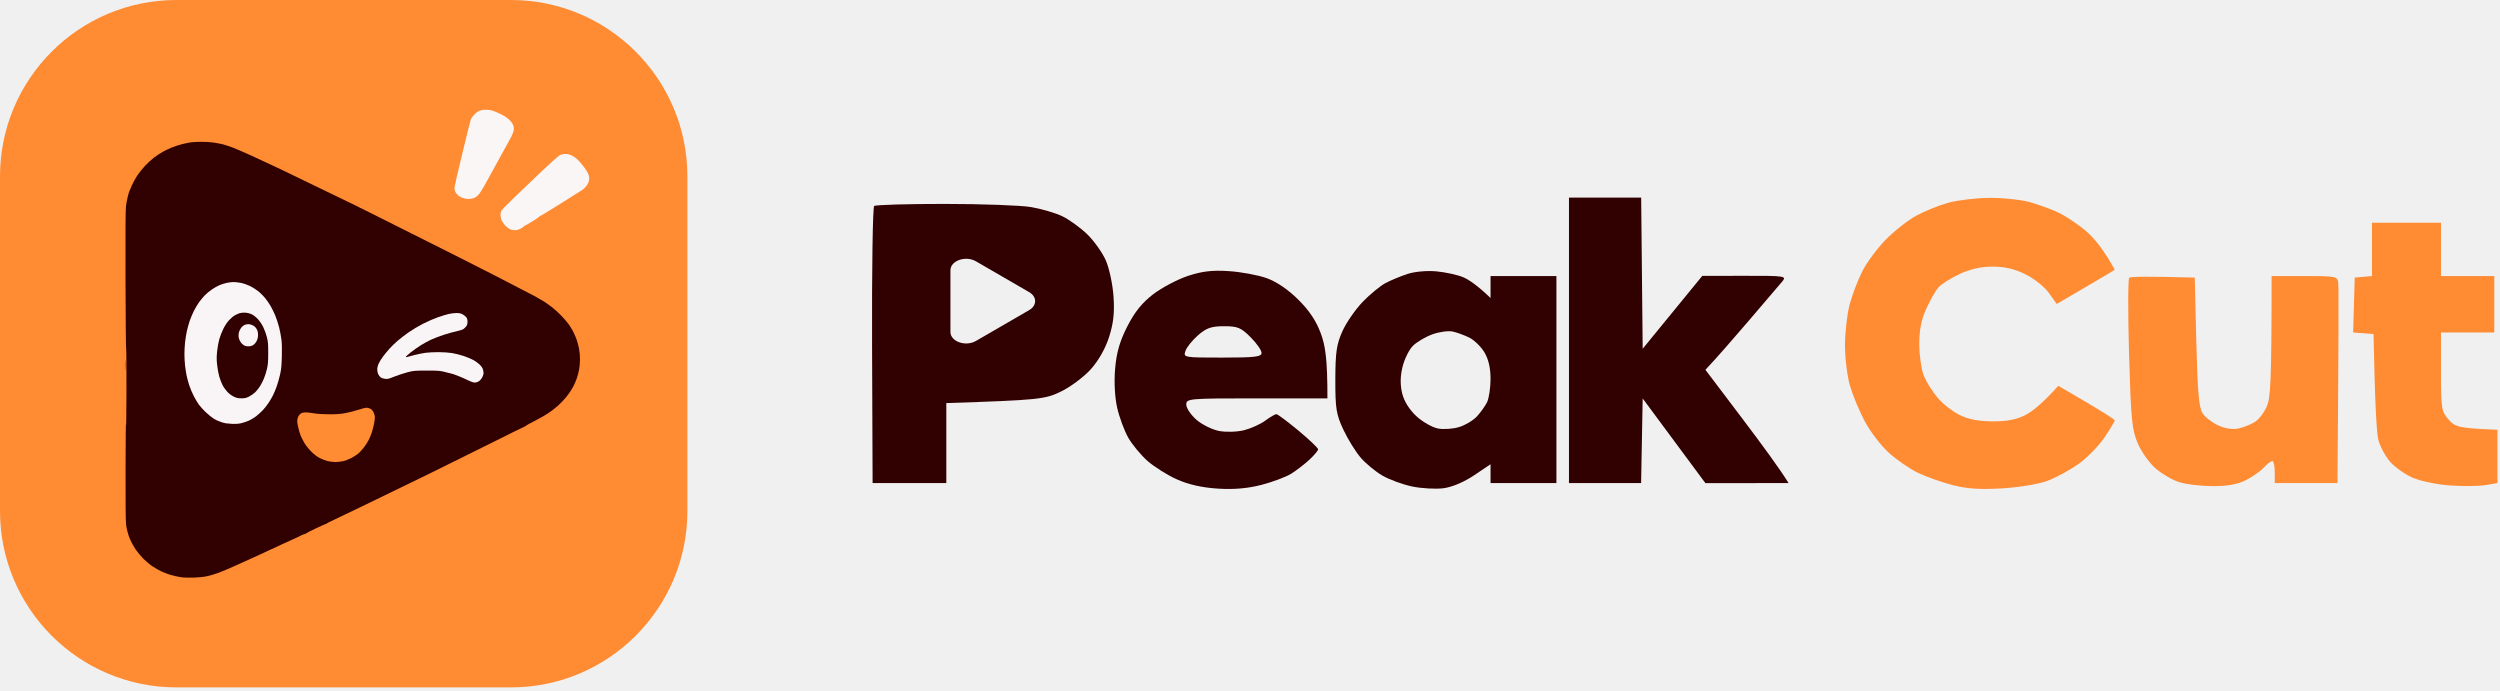
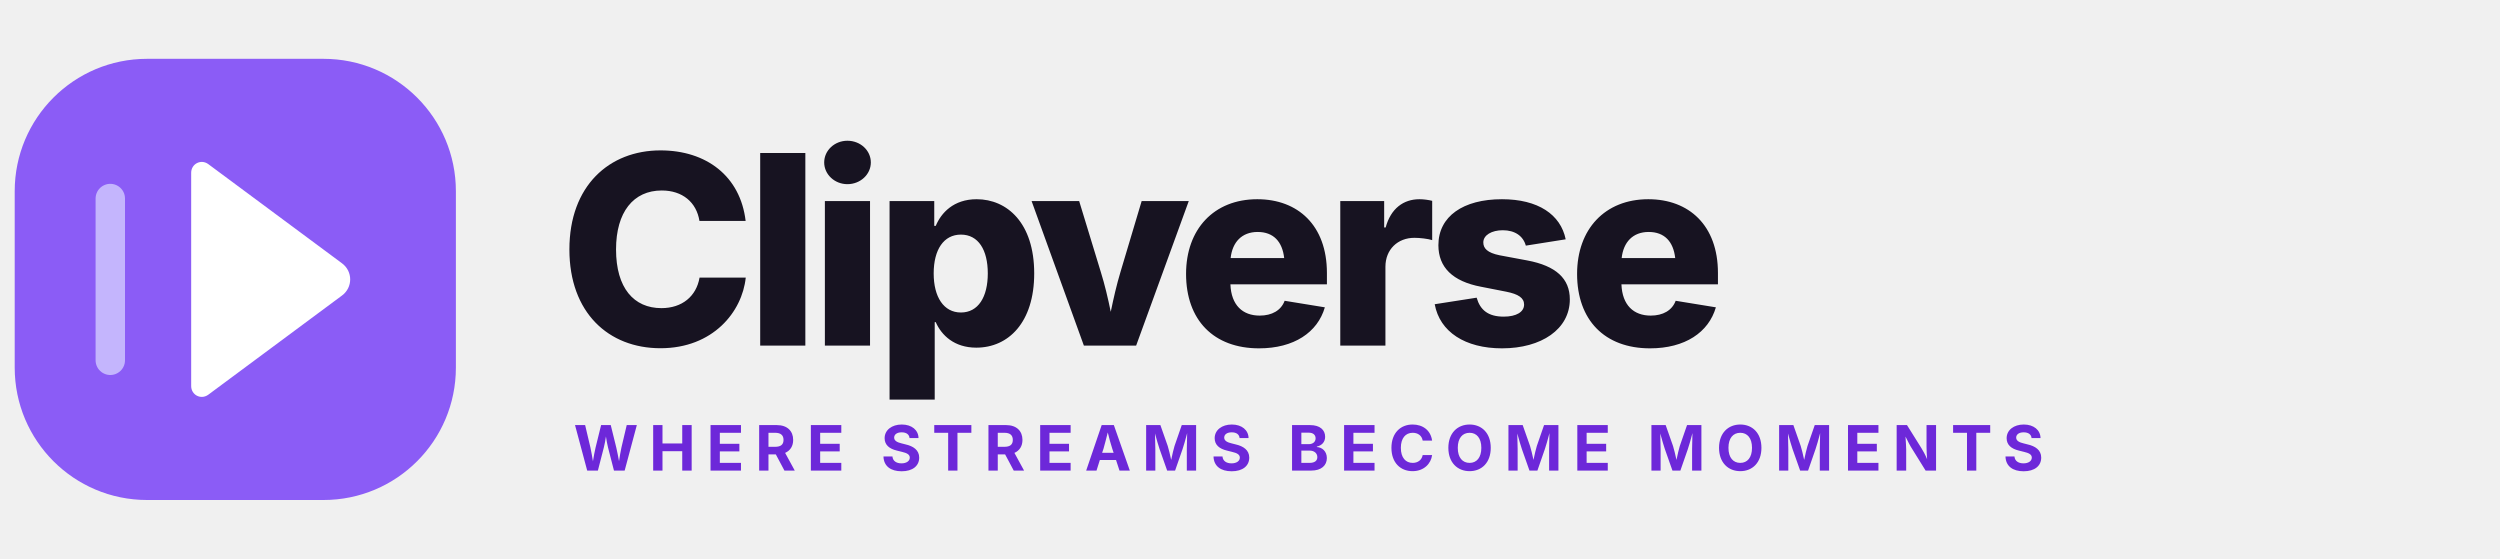
- <svg xmlns="http://www.w3.org/2000/svg" width="797" height="220" viewBox="0 0 797 220" fill="none">
-   <path d="M378.686 87.97C383.186 86.48 386.436 86.09 391.686 86.43C395.536 86.67 400.936 87.67 403.686 88.63C406.886 89.76 410.536 92.211 413.806 95.44C417.346 98.93 419.596 102.28 421.056 106.25C422.526 110.22 423.186 114.32 423.186 127H400.686C378.857 127 378.186 127.06 378.186 129C378.186 130.1 379.646 132.27 381.436 133.83C383.226 135.38 386.486 136.99 388.686 137.4C390.906 137.82 394.466 137.7 396.686 137.13C398.886 136.57 401.926 135.18 403.436 134.05C404.945 132.921 406.525 132.021 406.936 132.04C407.347 132.061 410.507 134.421 413.966 137.29C417.416 140.16 420.226 142.84 420.216 143.25C420.196 143.66 418.946 145.15 417.436 146.55C415.926 147.95 413.336 149.95 411.686 150.99C410.035 152.03 405.755 153.64 402.186 154.57C397.716 155.72 393.345 156.099 388.186 155.77C383.206 155.449 378.836 154.46 375.186 152.82C372.156 151.47 367.946 148.81 365.806 146.93C363.676 145.04 360.916 141.7 359.666 139.5C358.426 137.3 356.847 133.03 356.157 130C355.397 126.66 355.136 121.75 355.506 117.5C355.936 112.39 356.996 108.75 359.396 104.04C361.726 99.46 364.146 96.46 367.686 93.769C370.436 91.68 375.386 89.07 378.686 87.97ZM390.226 104C386.206 104 384.636 104.54 381.976 106.84C380.166 108.41 378.346 110.66 377.936 111.84C377.196 113.98 377.317 114 389.686 114C400.125 114 402.186 113.75 402.186 112.5C402.186 111.68 400.616 109.43 398.686 107.5C395.626 104.44 394.566 104 390.226 104Z" fill-rule="evenodd" clip-rule="evenodd" fill="#310001" />
-   <path d="M448.686 87.34C450.996 86.58 454.906 86.23 457.936 86.51C460.826 86.78 464.646 87.62 466.436 88.37C468.226 89.12 470.926 90.92 475.186 95V88H496.186V154H475.186V148L469.936 151.53C466.736 153.68 462.926 155.29 460.186 155.65C457.716 155.97 453.216 155.72 450.186 155.09C447.156 154.45 442.886 152.889 440.686 151.6C438.486 150.32 435.377 147.749 433.777 145.89C432.177 144.02 429.697 140.03 428.277 137C425.997 132.16 425.686 130.24 425.706 121C425.726 112.24 426.106 109.67 428.006 105.5C429.256 102.75 432.177 98.55 434.487 96.17C436.796 93.79 440.036 91.13 441.686 90.25C443.336 89.38 446.486 88.07 448.686 87.34ZM463.186 105.71C461.816 105.39 458.885 105.78 456.686 106.57C454.486 107.36 451.676 109.02 450.436 110.25C449.196 111.49 447.706 114.53 447.117 117C446.377 120.07 446.356 122.77 447.036 125.5C447.656 127.98 449.397 130.74 451.617 132.75C453.576 134.54 456.646 136.27 458.436 136.61C460.226 136.95 463.266 136.739 465.186 136.14C467.116 135.55 469.646 134.04 470.816 132.78C471.976 131.53 473.446 129.49 474.066 128.25C474.676 127.01 475.186 123.64 475.186 120.75C475.179 117.25 474.512 114.417 473.186 112.25C472.086 110.46 469.946 108.39 468.436 107.64C466.926 106.89 464.566 106.02 463.186 105.71Z" fill-rule="evenodd" clip-rule="evenodd" fill="#310001" />
-   <path d="M523.686 111.18L542.686 87.95L556.186 87.93C569.055 87.91 569.616 87.99 568.206 89.71C567.386 90.69 562.476 96.45 557.286 102.5C552.107 108.55 546.916 114.49 543.686 117.89L555.266 133.2C561.636 141.61 567.596 149.74 570.186 154L543.686 154.03L523.686 127.03L523.186 154H500.186V63H523.206L523.686 111.18Z" fill="#310001" />
-   <path d="M301.106 65.01C312.975 65.01 325.385 65.46 328.686 66.01C331.986 66.57 336.486 67.89 338.686 68.95C340.886 70.02 344.457 72.6 346.617 74.69C348.776 76.79 351.437 80.53 352.527 83C353.617 85.47 354.727 90.65 354.987 94.5C355.347 99.67 354.976 103.05 353.576 107.43C352.386 111.16 350.196 115 347.686 117.78C345.486 120.21 341.216 123.39 338.186 124.85C333.166 127.269 331.345 127.54 301.686 128.5V154H278.186L278.016 110.17C277.926 86.067 278.226 66.041 278.686 65.67C279.148 65.3 289.238 65 301.106 65.01ZM311.121 83.299C307.84 81.398 303 83.103 303 86.161V105.839C303 108.896 307.84 110.602 311.121 108.701L328.106 98.862C330.631 97.399 330.631 94.601 328.106 93.138L311.121 83.299Z" fill-rule="evenodd" clip-rule="evenodd" fill="#310001" />
-   <path d="M634.186 63.08C638.306 63.05 643.936 63.61 646.686 64.33C649.436 65.05 653.706 66.59 656.186 67.76C658.666 68.93 662.706 71.65 665.186 73.81C667.666 75.97 670.696 79.6 674.186 86L671.936 87.37C670.695 88.131 666.534 90.581 655.686 96.91L653.186 93.39C651.806 91.46 648.436 88.77 645.686 87.43C642.196 85.71 639.026 84.98 635.186 85C631.536 85.01 628.006 85.811 624.686 87.37C621.936 88.66 618.927 90.571 617.996 91.611C617.066 92.651 615.296 95.75 614.066 98.5C612.446 102.09 611.837 105.33 611.867 110C611.897 113.57 612.587 118.07 613.407 120C614.217 121.93 616.187 125.02 617.786 126.89C619.376 128.75 622.486 131.18 624.686 132.28C627.436 133.66 630.716 134.3 635.186 134.33C639.826 134.35 642.826 133.77 645.686 132.31C647.886 131.18 651.146 128.62 656.186 123L665.157 128.25C670.086 131.14 674.146 133.72 674.176 134C674.206 134.28 672.756 136.7 670.956 139.39C669.156 142.08 665.436 145.9 662.686 147.87C659.936 149.84 655.436 152.28 652.686 153.3C649.836 154.35 643.605 155.38 638.186 155.7C631.146 156.11 627.066 155.84 622.436 154.63C618.996 153.73 614.066 151.99 611.476 150.75C608.886 149.51 604.726 146.66 602.226 144.401C599.726 142.151 596.267 137.65 594.536 134.401C592.797 131.161 590.657 126.03 589.777 123C588.887 119.97 588.176 114.13 588.186 110C588.196 105.88 588.876 100.03 589.686 97C590.496 93.97 592.307 89.25 593.697 86.5C595.077 83.75 598.406 79.25 601.086 76.5C603.756 73.75 608.136 70.29 610.816 68.81C613.496 67.33 618.166 65.44 621.186 64.62C624.206 63.8 630.056 63.11 634.186 63.08Z" fill="#FF8B33" />
-   <path d="M734.686 88C744.835 88 745.196 88.08 745.436 90.25C745.576 91.49 745.576 106.341 745.186 154H725.186V150.5C725.186 148.571 724.846 146.991 724.436 146.97C724.025 146.951 722.785 147.901 721.686 149.07C720.586 150.25 717.996 152.061 715.936 153.111C713.346 154.41 710.095 154.991 705.436 154.981C701.726 154.971 696.936 154.411 694.796 153.731C692.646 153.061 689.276 151.11 687.296 149.42C685.306 147.73 682.726 144.13 681.556 141.42C679.666 137.05 679.347 133.86 678.737 112.8C678.367 99.773 678.396 88.844 678.816 88.52C679.237 88.2 684.109 88.06 699.686 88.5L700.186 109C700.576 124.909 701.026 130.009 702.186 131.76C703.006 133 705.256 134.74 707.186 135.62C709.406 136.64 711.786 136.99 713.686 136.58C715.336 136.22 717.696 135.27 718.936 134.46C720.176 133.66 721.866 131.43 722.686 129.5C723.846 126.8 724.186 121.67 724.186 88H734.686Z" fill="#FF8B33" />
-   <path d="M778.186 88H795.186V106H778.186V118.5C778.186 130.3 778.326 131.15 780.606 133.75C782.726 136.16 783.837 136.53 796.186 137V154L792.436 154.64C790.376 154.99 785.305 155.05 781.186 154.77C777.026 154.49 771.686 153.39 769.186 152.31C766.706 151.23 763.446 148.92 761.936 147.17C760.426 145.43 758.756 142.31 758.226 140.25C757.696 138.19 757.136 129.75 756.686 106.5L750.186 106L750.686 88.5L756.186 88V71H778.186V88Z" fill="#FF8B33" />
-   <path d="M162.894 0H56.248C25.183 0 0 25.183 0 56.248V162.894C0 193.959 25.183 219.142 56.248 219.142H162.894C193.959 219.142 219.142 193.959 219.142 162.894V56.248C219.142 25.183 193.959 0 162.894 0Z" fill="#FF8B33" />
-   <path d="M57.863 46.005C58.838 45.756 60.136 45.478 60.751 45.391C61.365 45.301 62.917 45.219 64.197 45.208C65.514 45.195 67.294 45.31 68.295 45.473C69.269 45.629 70.567 45.888 71.182 46.047C71.797 46.205 73.095 46.632 74.069 46.995C75.043 47.356 77.726 48.514 80.03 49.565C82.336 50.614 86.568 52.585 89.437 53.943C92.305 55.302 99.011 58.546 104.339 61.153C109.666 63.759 114.109 65.906 114.211 65.924C114.313 65.945 114.44 66.016 114.49 66.083C114.541 66.152 114.707 66.236 114.856 66.269C115.005 66.305 115.215 66.4 115.321 66.481C115.427 66.562 122.556 70.135 131.162 74.419C139.768 78.705 151.713 84.725 157.706 87.802C163.698 90.876 169.484 93.876 170.559 94.465C171.633 95.055 172.977 95.832 173.539 96.192C174.102 96.552 175.234 97.37 176.054 98.009C176.873 98.648 178.175 99.831 178.947 100.64C179.716 101.447 180.694 102.57 181.117 103.133C181.539 103.696 182.184 104.702 182.549 105.369C182.914 106.036 183.467 107.271 183.778 108.117C184.09 108.963 184.47 110.389 184.624 111.285C184.779 112.181 184.905 113.67 184.905 114.592C184.905 115.515 184.781 116.94 184.628 117.76C184.475 118.58 184.134 119.879 183.872 120.648C183.611 121.416 183.043 122.703 182.612 123.508C182.18 124.313 181.241 125.694 180.524 126.574C179.807 127.455 178.55 128.759 177.73 129.473C176.911 130.187 175.486 131.264 174.564 131.865C173.641 132.467 171.714 133.557 170.279 134.284C168.845 135.013 167.629 135.687 167.578 135.784C167.528 135.881 167.422 135.952 167.345 135.944C167.269 135.935 162.448 138.309 156.635 141.219C150.821 144.13 141.915 148.542 136.843 151.024C131.771 153.506 122.802 157.862 116.912 160.706C111.02 163.551 105.758 166.078 105.216 166.322C104.674 166.566 104.234 166.808 104.238 166.858C104.242 166.909 104.141 166.961 104.013 166.972C103.884 166.983 102.398 167.647 100.706 168.444C99.015 169.242 97.59 169.974 97.54 170.069C97.489 170.166 97.363 170.233 97.26 170.218C97.158 170.203 96.655 170.384 96.142 170.621C95.63 170.855 95.168 171.09 95.118 171.142C95.068 171.194 94.941 171.25 94.839 171.267C94.736 171.284 92.557 172.279 89.996 173.479C87.434 174.677 83.871 176.33 82.079 177.15C80.285 177.968 77.143 179.395 75.094 180.319C73.045 181.243 70.573 182.287 69.599 182.639C68.624 182.991 67.075 183.453 66.153 183.664C65.089 183.908 63.522 184.083 61.868 184.143C60.264 184.202 58.651 184.15 57.677 184.008C56.805 183.882 55.382 183.571 54.511 183.317C53.639 183.062 52.298 182.563 51.53 182.205C50.761 181.849 49.462 181.111 48.643 180.567C47.823 180.023 46.493 178.916 45.689 178.109C44.884 177.302 43.749 175.927 43.166 175.057C42.583 174.187 41.827 172.802 41.488 171.983C41.149 171.163 40.849 170.324 40.823 170.119C40.797 169.914 40.691 169.536 40.588 169.281C40.484 169.024 40.307 168.101 40.195 167.231C40.058 166.162 40.004 160.206 40.033 148.877C40.056 139.654 40.119 133.574 40.175 135.368C40.229 137.161 40.292 132.445 40.315 124.887C40.335 117.33 40.29 111.145 40.214 111.145C40.138 111.145 40.048 101.272 40.015 89.205C39.974 73.655 40.017 66.802 40.166 65.68C40.281 64.808 40.507 63.593 40.665 62.978C40.823 62.364 40.974 61.777 40.998 61.674C41.023 61.572 41.108 61.32 41.186 61.115C41.267 60.91 41.637 60.029 42.012 59.159C42.384 58.287 43.163 56.861 43.74 55.991C44.318 55.119 45.448 53.703 46.251 52.844C47.054 51.985 48.339 50.807 49.109 50.228C49.876 49.648 51.092 48.847 51.809 48.445C52.527 48.042 53.784 47.431 54.604 47.088C55.423 46.743 56.889 46.257 57.863 46.005ZM40.119 117.76C40.084 118.477 40.056 117.85 40.056 116.363C40.056 114.876 40.084 114.291 40.119 115.058C40.154 115.828 40.154 117.043 40.119 117.76Z" fill-rule="evenodd" clip-rule="evenodd" fill="#310001" />
-   <path d="M152.397 35.536C152.704 35.376 153.207 35.18 153.515 35.098C153.822 35.016 154.66 34.979 155.377 35.012C156.372 35.059 157.058 35.234 158.265 35.752C159.134 36.125 160.297 36.702 160.846 37.034C161.396 37.366 162.174 37.973 162.579 38.383C162.985 38.793 163.445 39.464 163.603 39.874C163.793 40.364 163.855 40.906 163.784 41.458C163.722 41.918 163.367 42.883 162.99 43.6C162.614 44.318 160.867 47.504 159.108 50.681C157.348 53.858 155.292 57.588 154.539 58.973C153.76 60.402 152.842 61.812 152.41 62.241C151.898 62.752 151.365 63.066 150.767 63.219C150.281 63.344 149.61 63.445 149.277 63.447C148.943 63.448 148.232 63.322 147.694 63.167C147.155 63.012 146.408 62.614 146.034 62.28C145.659 61.947 145.24 61.403 145.103 61.069C144.965 60.735 144.853 60.232 144.855 59.951C144.855 59.67 145.989 54.743 147.373 49.004C148.757 43.265 149.99 38.318 150.113 38.01C150.236 37.703 150.674 37.086 151.087 36.639C151.501 36.192 152.09 35.694 152.397 35.536Z" fill="#FBF7F8" fill-opacity="0.99" />
-   <path d="M172.887 54.428C175.551 51.898 178.065 49.662 178.475 49.462C178.935 49.237 179.613 49.095 180.245 49.093C181.005 49.092 181.558 49.231 182.387 49.636C183.138 50.001 183.896 50.599 184.697 51.456C185.351 52.157 186.295 53.358 186.794 54.128C187.399 55.06 187.739 55.805 187.815 56.364C187.876 56.826 187.835 57.495 187.724 57.855C187.614 58.214 187.278 58.842 186.98 59.252C186.681 59.662 186.112 60.221 185.716 60.493C185.319 60.765 182.165 62.755 178.708 64.918C175.251 67.08 172.337 68.848 172.235 68.848C172.133 68.848 172.028 68.921 172.002 69.01C171.976 69.1 170.929 69.812 169.674 70.594C168.418 71.377 167.308 72.016 167.206 72.016C167.103 72.016 167.021 72.079 167.025 72.156C167.029 72.232 166.589 72.54 166.047 72.84C165.334 73.233 164.808 73.384 164.132 73.385C163.551 73.387 162.921 73.246 162.456 73.005C162.046 72.793 161.381 72.254 160.977 71.805C160.574 71.358 160.094 70.656 159.911 70.246C159.727 69.836 159.576 69.081 159.574 68.569C159.57 67.989 159.699 67.427 159.911 67.078C160.097 66.771 162.005 64.835 164.147 62.774C166.291 60.715 170.223 56.958 172.887 54.428Z" fill="#FBF7F8" fill-opacity="0.99" />
-   <path d="M110.206 131.678C111.385 131.454 113.229 130.981 114.304 130.625C115.379 130.269 116.512 129.974 116.819 129.971C117.126 129.969 117.67 130.112 118.03 130.291C118.458 130.505 118.825 130.904 119.099 131.456C119.328 131.918 119.518 132.589 119.52 132.946C119.524 133.304 119.399 134.269 119.246 135.089C119.093 135.909 118.769 137.167 118.525 137.884C118.283 138.602 117.853 139.651 117.57 140.213C117.288 140.778 116.607 141.846 116.053 142.589C115.502 143.333 114.61 144.285 114.071 144.708C113.533 145.129 112.527 145.759 111.836 146.105C111.145 146.452 110.055 146.86 109.415 147.013C108.774 147.164 107.664 147.288 106.946 147.29C106.229 147.29 105.099 147.156 104.432 146.992C103.765 146.826 102.634 146.388 101.917 146.019C101.055 145.572 100.14 144.872 99.212 143.944C98.443 143.172 97.473 141.956 97.055 141.238C96.64 140.521 96.124 139.515 95.908 139.002C95.694 138.49 95.472 137.862 95.414 137.605C95.358 137.349 95.185 136.636 95.032 136.021C94.878 135.406 94.749 134.588 94.749 134.204C94.747 133.82 94.893 133.196 95.072 132.818C95.25 132.44 95.649 131.979 95.956 131.793C96.286 131.596 96.878 131.458 97.4 131.456C97.886 131.456 99.103 131.596 100.101 131.765C101.284 131.968 102.988 132.076 104.991 132.078C107.371 132.08 108.548 131.989 110.206 131.678Z" fill="#FF8B33" />
-   <path d="M70.064 90.871C70.679 90.623 71.685 90.311 72.3 90.177C72.914 90.043 73.857 89.926 74.395 89.918C74.933 89.911 76.023 90.032 76.817 90.189C77.621 90.349 78.92 90.8 79.751 91.208C80.57 91.612 81.787 92.389 82.451 92.937C83.117 93.483 84.089 94.47 84.61 95.132C85.134 95.791 85.899 96.919 86.315 97.636C86.73 98.353 87.384 99.695 87.766 100.617C88.148 101.54 88.694 103.217 88.977 104.344C89.262 105.471 89.597 107.232 89.724 108.257C89.874 109.481 89.917 111.365 89.848 113.754C89.765 116.674 89.653 117.79 89.28 119.437C89.027 120.564 88.55 122.241 88.222 123.164C87.892 124.086 87.373 125.344 87.064 125.959C86.754 126.573 86.123 127.664 85.659 128.381C85.195 129.098 84.348 130.177 83.774 130.779C83.2 131.381 82.228 132.258 81.613 132.728C80.999 133.198 79.972 133.816 79.331 134.103C78.691 134.388 77.601 134.755 76.91 134.916C76.079 135.109 75.116 135.182 74.069 135.13C73.197 135.085 72.275 135.005 72.02 134.953C71.763 134.899 71.303 134.793 70.996 134.714C70.688 134.636 70.269 134.481 70.064 134.373C69.859 134.263 69.565 134.152 69.412 134.124C69.26 134.094 68.68 133.796 68.129 133.462C67.578 133.127 66.456 132.223 65.638 131.455C64.823 130.686 63.794 129.555 63.357 128.94C62.919 128.325 62.179 127.067 61.714 126.145C61.248 125.223 60.618 123.713 60.317 122.791C60.015 121.869 59.633 120.443 59.469 119.623C59.305 118.803 59.087 117.378 58.985 116.456C58.882 115.533 58.797 113.92 58.797 112.869C58.795 111.818 58.884 110.141 58.994 109.142C59.102 108.143 59.363 106.528 59.573 105.555C59.782 104.581 60.205 103.071 60.508 102.201C60.814 101.331 61.399 99.947 61.807 99.127C62.215 98.307 62.938 97.092 63.411 96.425C63.886 95.758 64.696 94.767 65.214 94.223C65.73 93.677 66.78 92.801 67.55 92.275C68.317 91.75 69.45 91.118 70.064 90.871Z" fill="#FBF7F8" fill-opacity="0.99" />
-   <path d="M139.73 101.093C140.96 100.672 142.51 100.209 143.177 100.068C143.843 99.926 144.89 99.801 145.505 99.792C146.321 99.781 146.846 99.889 147.45 100.196C147.904 100.427 148.45 100.854 148.66 101.143C148.923 101.503 149.044 101.955 149.044 102.574C149.044 103.2 148.925 103.64 148.655 104.005C148.441 104.294 148.021 104.7 147.723 104.909C147.425 105.117 146.427 105.438 145.505 105.624C144.583 105.811 142.739 106.321 141.407 106.761C140.075 107.201 138.272 107.89 137.402 108.296C136.532 108.701 135.064 109.502 134.142 110.076C133.22 110.651 131.775 111.671 130.929 112.345C130.083 113.018 129.392 113.651 129.392 113.754C129.392 113.856 129.539 113.89 129.718 113.828C129.897 113.767 130.966 113.48 132.093 113.191C133.22 112.9 134.856 112.574 135.726 112.463C136.595 112.353 138.441 112.263 139.824 112.263C141.206 112.265 143.134 112.394 144.108 112.552C145.082 112.709 146.759 113.133 147.833 113.493C148.908 113.853 150.333 114.453 151 114.827C151.667 115.2 152.567 115.867 153.002 116.307C153.457 116.767 153.872 117.406 153.979 117.807C154.081 118.19 154.167 118.714 154.167 118.971C154.169 119.226 153.98 119.813 153.749 120.274C153.518 120.734 153.034 121.302 152.676 121.537C152.283 121.794 151.747 121.96 151.326 121.958C150.886 121.954 150.056 121.666 149.091 121.181C148.245 120.758 147.01 120.208 146.343 119.962C145.676 119.718 145.008 119.463 144.853 119.4C144.698 119.335 144.531 119.271 144.48 119.258C144.43 119.243 143.424 118.986 142.245 118.686C140.191 118.162 139.935 118.14 136.005 118.146C131.989 118.151 131.862 118.162 129.672 118.749C128.442 119.079 126.598 119.692 125.574 120.113C123.981 120.767 123.577 120.862 122.78 120.777C122.267 120.723 121.64 120.518 121.383 120.324C121.127 120.128 120.77 119.681 120.591 119.331C120.412 118.979 120.265 118.293 120.265 117.807C120.265 117.276 120.442 116.53 120.705 115.943C120.947 115.405 121.546 114.421 122.038 113.754C122.53 113.087 123.456 111.956 124.095 111.238C124.734 110.521 125.943 109.347 126.779 108.63C127.617 107.912 129.199 106.696 130.294 105.928C131.389 105.158 133.457 103.929 134.889 103.194C136.324 102.46 138.501 101.514 139.73 101.093Z" fill="#FBF7F8" fill-opacity="0.99" />
-   <path d="M76.398 99.835C76.828 99.697 77.616 99.632 78.26 99.68C78.916 99.73 79.763 99.954 80.309 100.221C80.831 100.476 81.682 101.156 82.241 101.766C82.824 102.401 83.539 103.474 83.956 104.344C84.35 105.164 84.861 106.589 85.092 107.512C85.45 108.945 85.512 109.677 85.508 112.543C85.507 115.271 85.433 116.21 85.117 117.573C84.905 118.496 84.471 119.88 84.156 120.648C83.839 121.417 83.26 122.549 82.867 123.164C82.474 123.778 81.781 124.642 81.325 125.083C80.868 125.523 79.992 126.132 79.378 126.438C78.456 126.894 78.033 126.991 76.957 126.987C75.913 126.984 75.429 126.877 74.535 126.45C73.855 126.126 73.046 125.526 72.469 124.913C71.945 124.361 71.254 123.385 70.932 122.744C70.608 122.103 70.143 120.889 69.899 120.043C69.653 119.197 69.349 117.542 69.221 116.363C69.036 114.66 69.036 113.761 69.219 111.983C69.345 110.754 69.651 109.034 69.899 108.164C70.146 107.294 70.716 105.825 71.163 104.903C71.657 103.888 72.374 102.794 72.977 102.13C73.527 101.529 74.352 100.821 74.814 100.556C75.276 100.291 75.988 99.967 76.398 99.835ZM79.192 103.329C78.885 103.332 78.35 103.442 78.005 103.577C77.66 103.711 77.135 104.147 76.839 104.547C76.543 104.948 76.222 105.652 76.127 106.114C76.031 106.576 76.016 107.247 76.092 107.605C76.169 107.963 76.4 108.551 76.604 108.909C76.809 109.267 77.266 109.753 77.62 109.986C78.076 110.288 78.529 110.409 79.192 110.406C79.853 110.404 80.313 110.275 80.775 109.966C81.144 109.72 81.61 109.153 81.846 108.661C82.135 108.063 82.263 107.456 82.262 106.72C82.258 105.922 82.139 105.445 81.796 104.856C81.483 104.321 81.077 103.945 80.542 103.694C80.107 103.491 79.499 103.327 79.192 103.329Z" fill-rule="evenodd" clip-rule="evenodd" fill="#310001" />
+ <svg xmlns="http://www.w3.org/2000/svg" width="340" height="76" viewBox="0 0 340 76" fill="none">
+   <rect x="2" y="8" width="60" height="60" rx="18" fill="#8B5CF6" />
+   <path d="M26 23.5C26 22.3 27.3 21.6 28.3 22.3L46.5 35.8C48 36.9 48 39.1 46.5 40.2L28.3 53.7C27.3 54.4 26 53.7 26 52.5V23.5Z" fill="#FFFFFF" />
+   <path d="M15 27V49" stroke="#C4B5FD" stroke-width="4" stroke-linecap="round" />
+   <text x="76" y="47" fill="#171321" font-family="Inter, Geist, Arial, sans-serif" font-size="36" font-weight="800" letter-spacing="-1.4">Clipverse</text>
+   <text x="78" y="64" fill="#6D28D9" font-family="Inter, Geist, Arial, sans-serif" font-size="8.5" font-weight="700" letter-spacing="1.45">WHERE STREAMS BECOME MOMENTS</text>
</svg>
